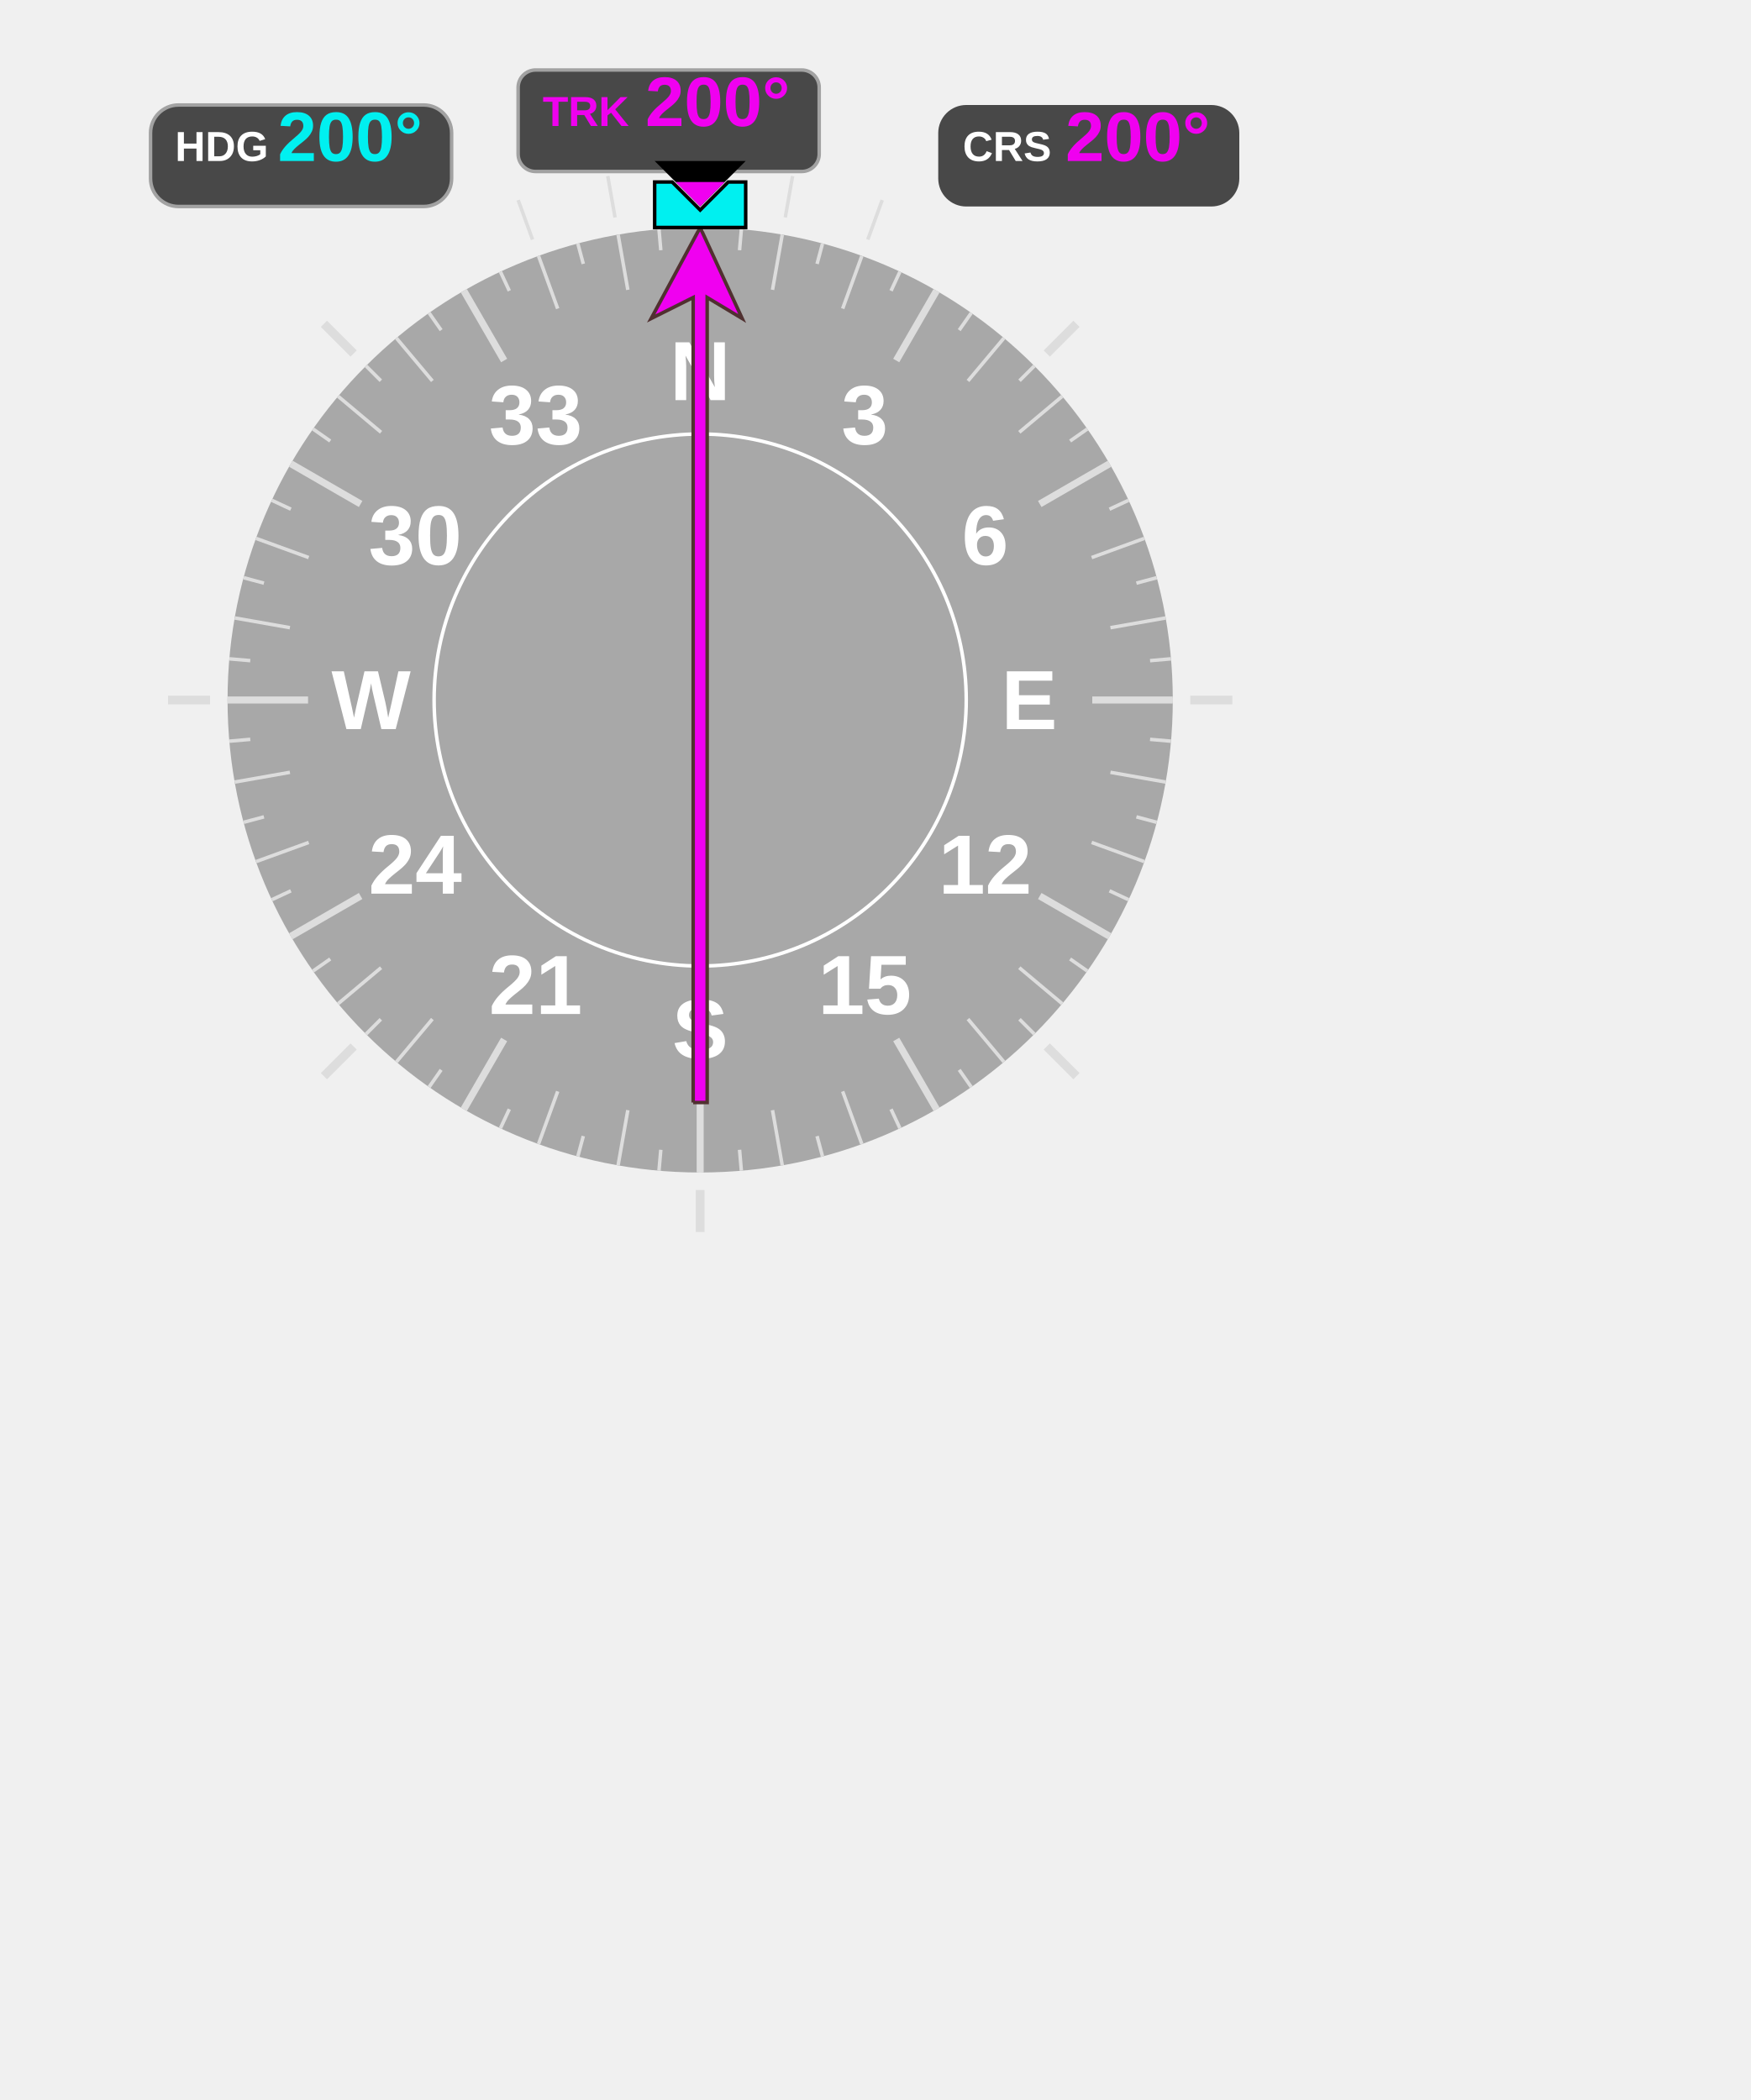
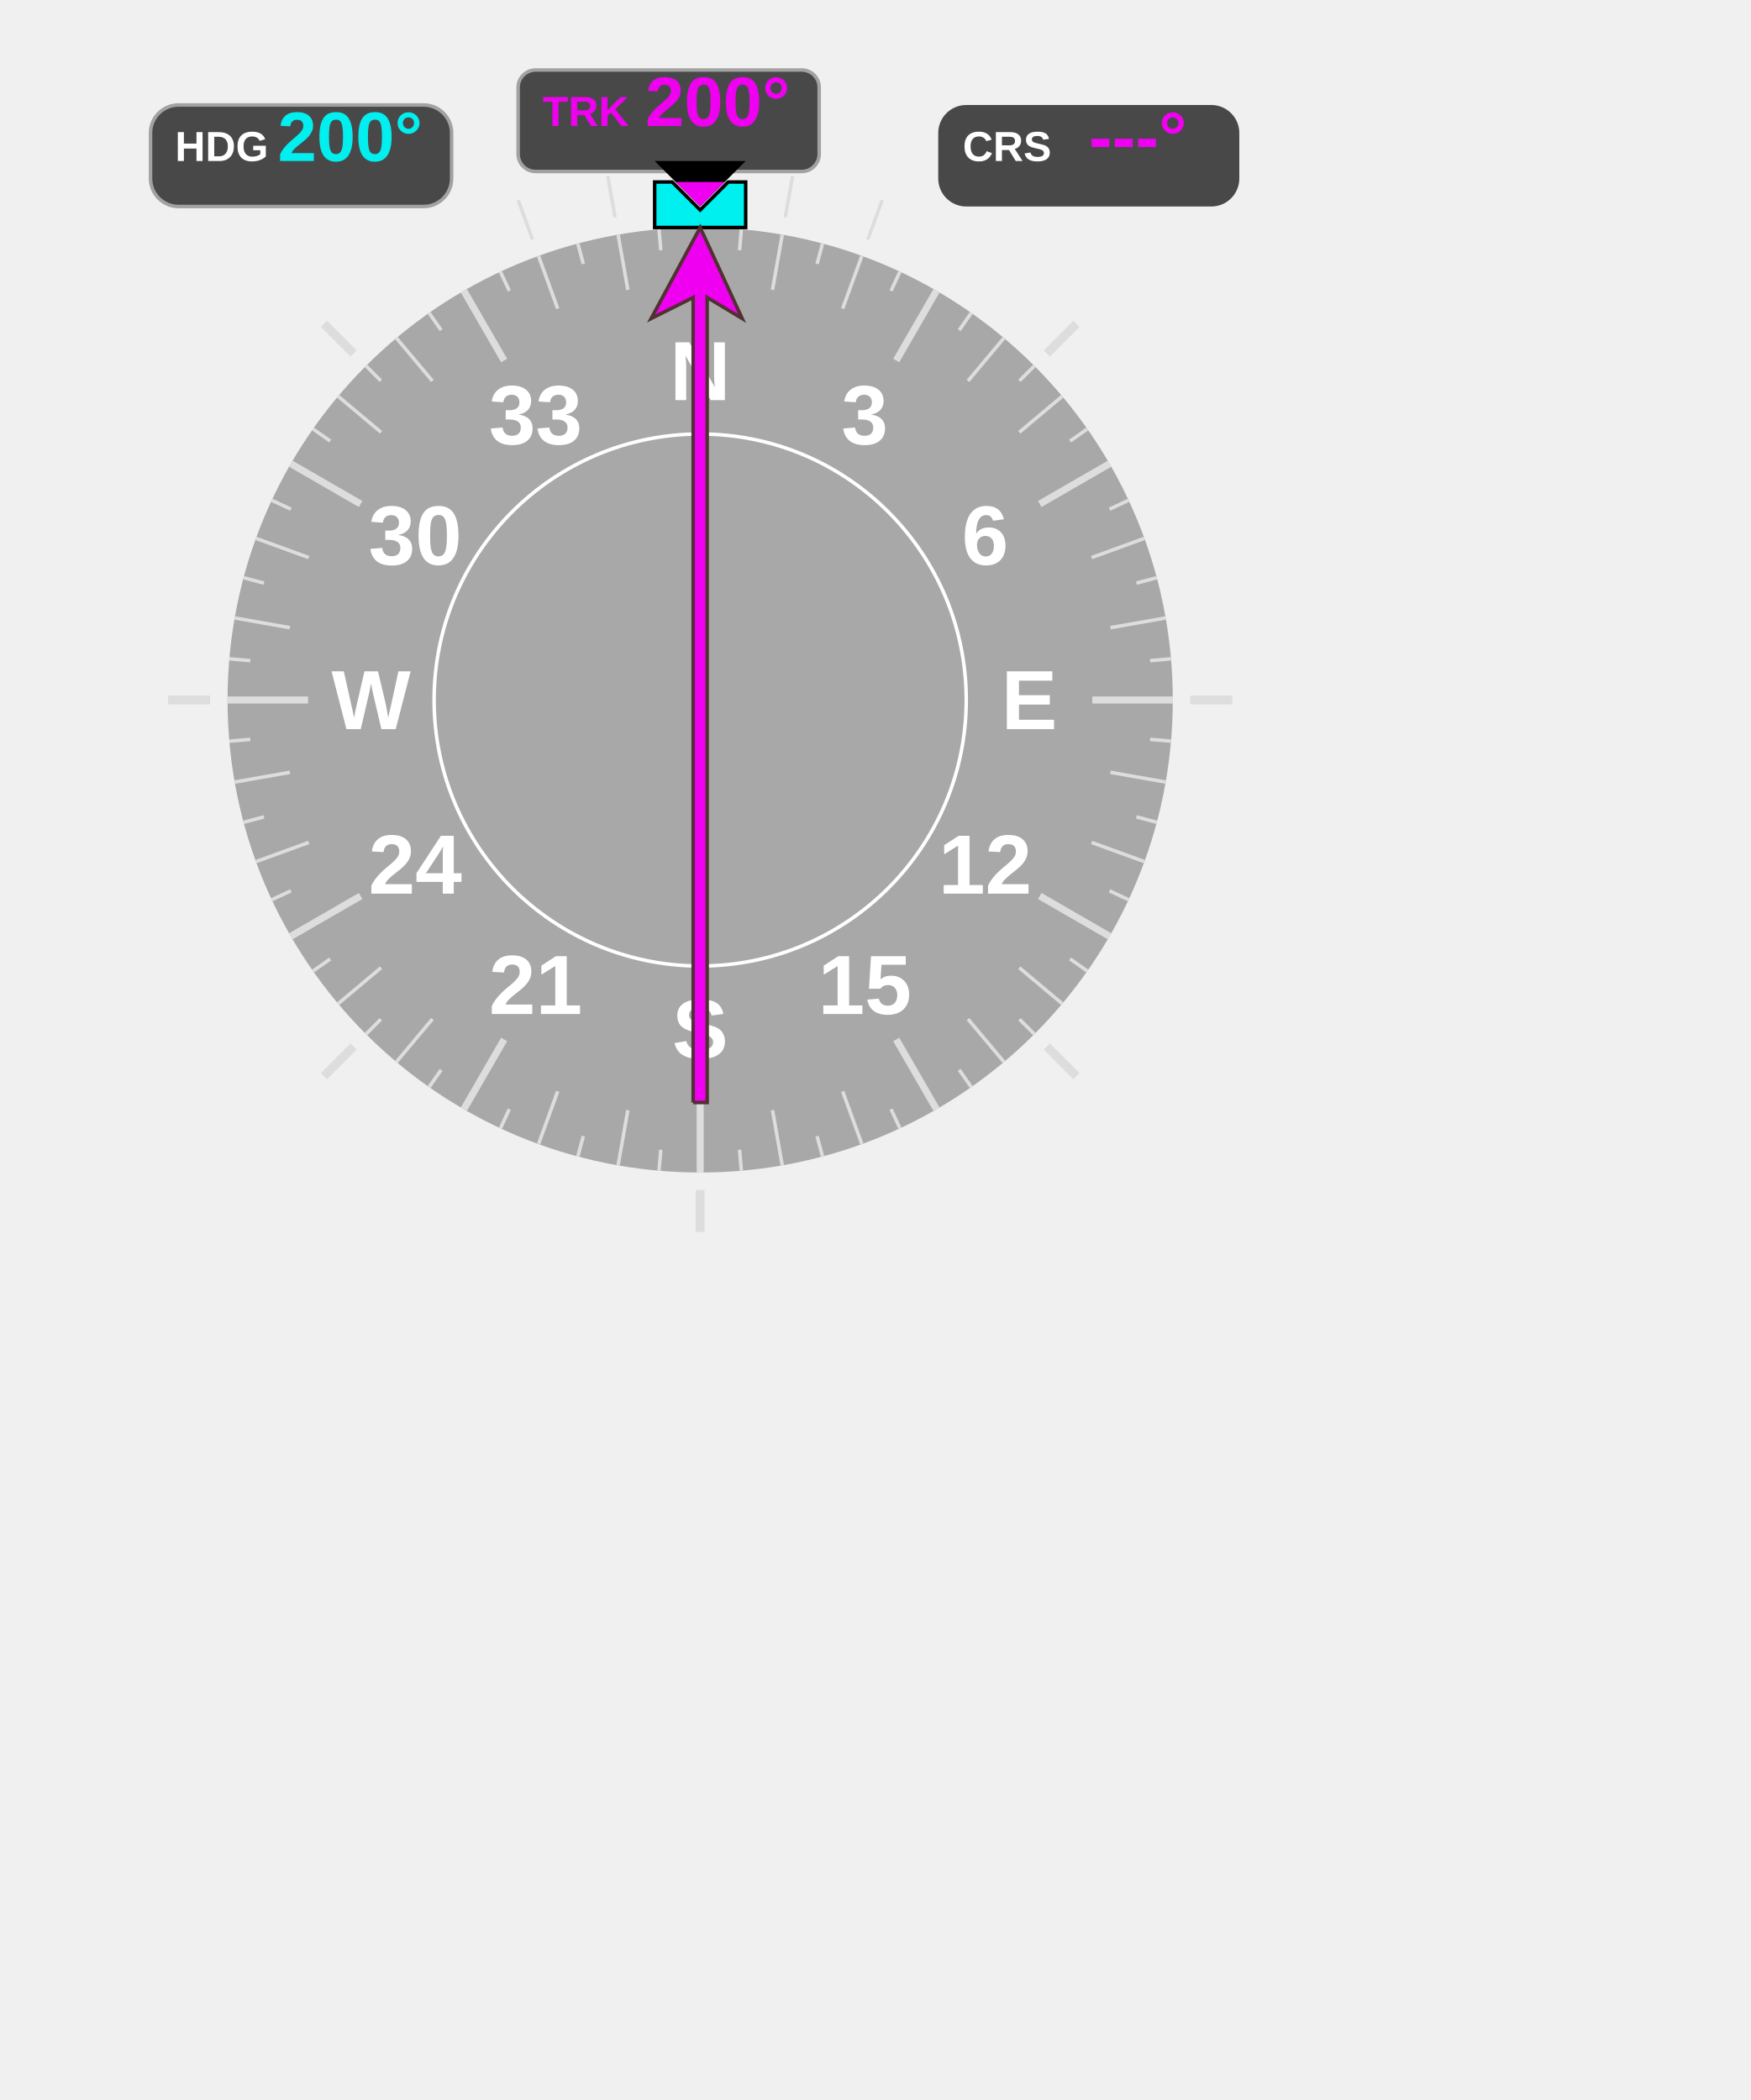
<svg xmlns="http://www.w3.org/2000/svg" viewBox="0 0 500 600" width="500" height="600" font-family="Arial, Helvetica, sans-serif">
  <defs>
    <line id="compass_line_long" x1="0" y1="-135" x2="0" y2="-119" stroke="#DDDDDD" />
    <line id="compass_line_short" x1="0" y1="-135" x2="0" y2="-129" stroke="#DDDDDD" />
    <line id="compass_line_strong" x1="0" y1="-135" x2="0" y2="-112" stroke-width="2" stroke="#DDDDDD" />
    <line id="compass_line_outer" x1="0" y1="-140" x2="0" y2="-152" stroke-width="2.5" stroke="#DDDDDD" />
    <line id="compass_line_outer_thin" x1="0" y1="-140" x2="0" y2="-152" stroke-width="1" stroke="#DDDDDD" />
  </defs>
  <g transform="translate(200,200)">
    <g id="compass">
      <circle cx="0" cy="0" r="135" fill="black" opacity="0.3" />
      <use href="#compass_line_long" transform="rotate(0,0,0)" />
      <use href="#compass_line_long" transform="rotate(10,0,0)" />
      <use href="#compass_line_long" transform="rotate(20,0,0)" />
      <use href="#compass_line_long" transform="rotate(30,0,0)" />
      <use href="#compass_line_long" transform="rotate(40,0,0)" />
      <use href="#compass_line_long" transform="rotate(50,0,0)" />
      <use href="#compass_line_long" transform="rotate(60,0,0)" />
      <use href="#compass_line_long" transform="rotate(70,0,0)" />
      <use href="#compass_line_long" transform="rotate(80,0,0)" />
      <use href="#compass_line_long" transform="rotate(90,0,0)" />
      <use href="#compass_line_long" transform="rotate(100,0,0)" />
      <use href="#compass_line_long" transform="rotate(110,0,0)" />
      <use href="#compass_line_long" transform="rotate(120,0,0)" />
      <use href="#compass_line_long" transform="rotate(130,0,0)" />
      <use href="#compass_line_long" transform="rotate(140,0,0)" />
      <use href="#compass_line_long" transform="rotate(150,0,0)" />
      <use href="#compass_line_long" transform="rotate(160,0,0)" />
      <use href="#compass_line_long" transform="rotate(170,0,0)" />
      <use href="#compass_line_long" transform="rotate(180,0,0)" />
      <use href="#compass_line_long" transform="rotate(190,0,0)" />
      <use href="#compass_line_long" transform="rotate(200,0,0)" />
      <use href="#compass_line_long" transform="rotate(210,0,0)" />
      <use href="#compass_line_long" transform="rotate(220,0,0)" />
      <use href="#compass_line_long" transform="rotate(230,0,0)" />
      <use href="#compass_line_long" transform="rotate(240,0,0)" />
      <use href="#compass_line_long" transform="rotate(250,0,0)" />
      <use href="#compass_line_long" transform="rotate(260,0,0)" />
      <use href="#compass_line_long" transform="rotate(270,0,0)" />
      <use href="#compass_line_long" transform="rotate(280,0,0)" />
      <use href="#compass_line_long" transform="rotate(290,0,0)" />
      <use href="#compass_line_long" transform="rotate(300,0,0)" />
      <use href="#compass_line_long" transform="rotate(310,0,0)" />
      <use href="#compass_line_long" transform="rotate(320,0,0)" />
      <use href="#compass_line_long" transform="rotate(330,0,0)" />
      <use href="#compass_line_long" transform="rotate(340,0,0)" />
      <use href="#compass_line_long" transform="rotate(350,0,0)" />
      <use href="#compass_line_short" transform="rotate(5,0,0)" />
      <use href="#compass_line_short" transform="rotate(15,0,0)" />
      <use href="#compass_line_short" transform="rotate(25,0,0)" />
      <use href="#compass_line_short" transform="rotate(35,0,0)" />
      <use href="#compass_line_short" transform="rotate(45,0,0)" />
      <use href="#compass_line_short" transform="rotate(55,0,0)" />
      <use href="#compass_line_short" transform="rotate(65,0,0)" />
      <use href="#compass_line_short" transform="rotate(75,0,0)" />
      <use href="#compass_line_short" transform="rotate(85,0,0)" />
      <use href="#compass_line_short" transform="rotate(95,0,0)" />
      <use href="#compass_line_short" transform="rotate(105,0,0)" />
      <use href="#compass_line_short" transform="rotate(115,0,0)" />
      <use href="#compass_line_short" transform="rotate(125,0,0)" />
      <use href="#compass_line_short" transform="rotate(135,0,0)" />
      <use href="#compass_line_short" transform="rotate(145,0,0)" />
      <use href="#compass_line_short" transform="rotate(155,0,0)" />
      <use href="#compass_line_short" transform="rotate(165,0,0)" />
      <use href="#compass_line_short" transform="rotate(175,0,0)" />
      <use href="#compass_line_short" transform="rotate(185,0,0)" />
      <use href="#compass_line_short" transform="rotate(195,0,0)" />
      <use href="#compass_line_short" transform="rotate(205,0,0)" />
      <use href="#compass_line_short" transform="rotate(215,0,0)" />
      <use href="#compass_line_short" transform="rotate(225,0,0)" />
      <use href="#compass_line_short" transform="rotate(235,0,0)" />
      <use href="#compass_line_short" transform="rotate(245,0,0)" />
      <use href="#compass_line_short" transform="rotate(255,0,0)" />
      <use href="#compass_line_short" transform="rotate(265,0,0)" />
      <use href="#compass_line_short" transform="rotate(275,0,0)" />
      <use href="#compass_line_short" transform="rotate(285,0,0)" />
      <use href="#compass_line_short" transform="rotate(295,0,0)" />
      <use href="#compass_line_short" transform="rotate(305,0,0)" />
      <use href="#compass_line_short" transform="rotate(315,0,0)" />
      <use href="#compass_line_short" transform="rotate(325,0,0)" />
      <use href="#compass_line_short" transform="rotate(335,0,0)" />
      <use href="#compass_line_short" transform="rotate(345,0,0)" />
      <use href="#compass_line_short" transform="rotate(355,0,0)" />
      <use href="#compass_line_strong" transform="rotate(0,0,0)" />
      <use href="#compass_line_strong" transform="rotate(30,0,0)" />
      <use href="#compass_line_strong" transform="rotate(60,0,0)" />
      <use href="#compass_line_strong" transform="rotate(90,0,0)" />
      <use href="#compass_line_strong" transform="rotate(120,0,0)" />
      <use href="#compass_line_strong" transform="rotate(150,0,0)" />
      <use href="#compass_line_strong" transform="rotate(180,0,0)" />
      <use href="#compass_line_strong" transform="rotate(210,0,0)" />
      <use href="#compass_line_strong" transform="rotate(240,0,0)" />
      <use href="#compass_line_strong" transform="rotate(270,0,0)" />
      <use href="#compass_line_strong" transform="rotate(300,0,0)" />
      <use href="#compass_line_strong" transform="rotate(330,0,0)" />
      <circle cx="0" cy="0" r="76" stroke="white" fill="transparent" />
      <text id="comp_N" x="0" y="-94" fill="white" font-weight="bold" font-size="24" text-anchor="middle" dominant-baseline="central">N</text>
      <text id="comp_E" x="94" y="0" fill="white" font-weight="bold" font-size="24" text-anchor="middle" dominant-baseline="central">E</text>
      <text id="comp_S" x="0" y="94" fill="white" font-weight="bold" font-size="24" text-anchor="middle" dominant-baseline="central">S</text>
      <text id="comp_W" x="-94" y="0" fill="white" font-weight="bold" font-size="24" text-anchor="middle" dominant-baseline="central">W</text>
      <text id="comp_3" x="47" y="-81.4" fill="white" font-weight="bold" font-size="24" text-anchor="middle" dominant-baseline="central">3</text>
      <text id="comp_6" x="81.4" y="-47" fill="white" font-weight="bold" font-size="24" text-anchor="middle" dominant-baseline="central">6</text>
      <text id="comp_12" x="81.4" y="47" fill="white" font-weight="bold" font-size="24" text-anchor="middle" dominant-baseline="central">12</text>
      <text id="comp_15" x="47" y="81.4" fill="white" font-weight="bold" font-size="24" text-anchor="middle" dominant-baseline="central">15</text>
      <text id="comp_21" x="-47" y="81.4" fill="white" font-weight="bold" font-size="24" text-anchor="middle" dominant-baseline="central">21</text>
      <text id="comp_24" x="-81.4" y="47" fill="white" font-weight="bold" font-size="24" text-anchor="middle" dominant-baseline="central">24</text>
      <text id="comp_30" x="-81.4" y="-47" fill="white" font-weight="bold" font-size="24" text-anchor="middle" dominant-baseline="central">30</text>
      <text id="comp_33" x="-47" y="-81.4" fill="white" font-weight="bold" font-size="24" text-anchor="middle" dominant-baseline="central">33</text>
+       <g id="hdg-bug">
+         <path d="M0,-135 l-13,0 l0,-13 l5,0 l8,8 l8,-8 l5,0 l0,13 l-13,0" stroke="black" fill="#00F0F0" />
+       </g>
+       <g id="compass-trk-needle">
+         <path d="M-2,115 L-2,-115 L-14,-109 L0,-135 L12,-109 L2,-115 L2,115 L-2,115" stroke="#503030" fill="#F000F0">
+                 </path>
+       </g>
    </g>
    <use href="#compass_line_outer" transform="rotate(45,0,0)" />
    <use href="#compass_line_outer" transform="rotate(90,0,0)" />
    <use href="#compass_line_outer" transform="rotate(135,0,0)" />
    <use href="#compass_line_outer" transform="rotate(180,0,0)" />
    <use href="#compass_line_outer" transform="rotate(225,0,0)" />
    <use href="#compass_line_outer" transform="rotate(270,0,0)" />
    <use href="#compass_line_outer" transform="rotate(315,0,0)" />
    <use href="#compass_line_outer_thin" transform="rotate(20,0,0)" />
    <use href="#compass_line_outer_thin" transform="rotate(-20,0,0)" />
    <use href="#compass_line_outer_thin" transform="rotate(10,0,0)" />
    <use href="#compass_line_outer_thin" transform="rotate(-10,0,0)" />
-     <g id="compass_course">
-       <path d="M-2,115 L-2,-115 L-14,-109 L0,-135 L12,-109 L2,-115 L2,115 L-2,115" stroke="#503030" fill="#F000F0">
-             </path>
-     </g>
-     <g id="hdg_bug">
-       <path d="M0,-135 l-13,0 l0,-13 l5,0 l8,8 l8,-8 l5,0 l0,13 l-13,0" stroke="black" fill="#00F0F0" />
-     </g>
    <g>
      <rect x="-52" y="-180" width="86" height="29" rx="5" stroke="#808080" fill="black" opacity="0.7" />
      <path d="M 0,-154 l-13,0 l13,13 l13,-13 l-13,0" fill="black" />
      <path d="M 0,-148 l-7,0 l7,7 l7,-7 l-7,0" fill="#F000F0" />
      <text x="-45" y="-164" font-size="12" fill="#F000F0" font-weight="bold" alignment-baseline="middle">TRK</text>
      <text id="trk-text" x="5" y="-164" font-size="20" fill="#F000F0" font-weight="bold" text-anchor="middle" alignment-baseline="middle">200°</text>
    </g>
    <g transform="translate(-105,10)">
      <rect x="-52" y="-180" width="86" height="29" rx="8" stroke="#808080" fill="black" opacity="0.7" />
      <text x="-45" y="-164" font-size="12" fill="white" font-weight="bold" alignment-baseline="middle">HDG</text>
      <text id="hdg-text" x="5" y="-164" font-size="20" fill="#00F0F0" font-weight="bold" text-anchor="middle" alignment-baseline="middle">200°</text>
    </g>
    <g transform="translate(120,10)">
      <rect x="-52" y="-180" width="86" height="29" rx="8" fill="black" opacity="0.7" />
      <text x="-45" y="-164" font-size="12" fill="white" font-weight="bold" alignment-baseline="middle">CRS</text>
-       <text id="crs-text" x="5" y="-164" font-size="20" fill="#F000F0" font-weight="bold" text-anchor="middle" alignment-baseline="middle">200°</text>
+       <text id="crs-text" x="5" y="-164" font-size="20" fill="#F000F0" font-weight="bold" text-anchor="middle" alignment-baseline="middle">---°</text>
    </g>
  </g>
</svg>
